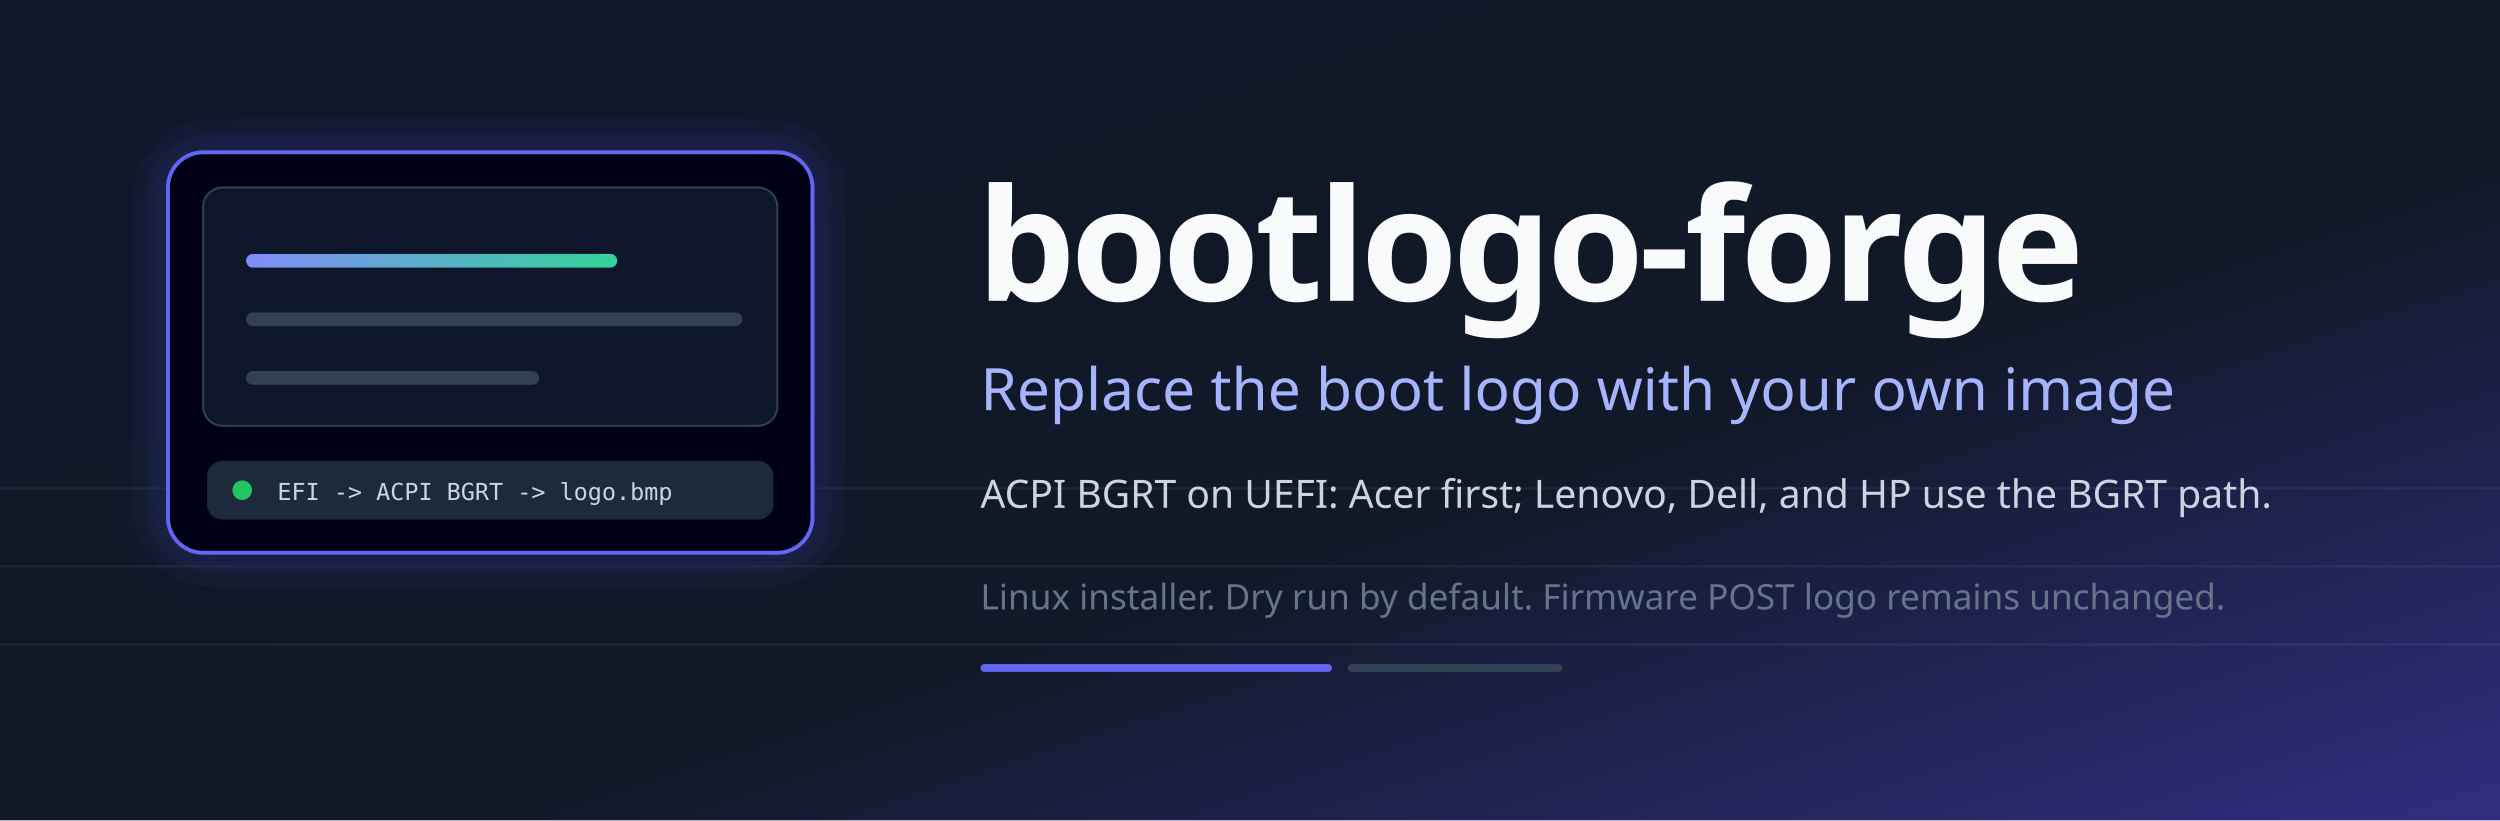
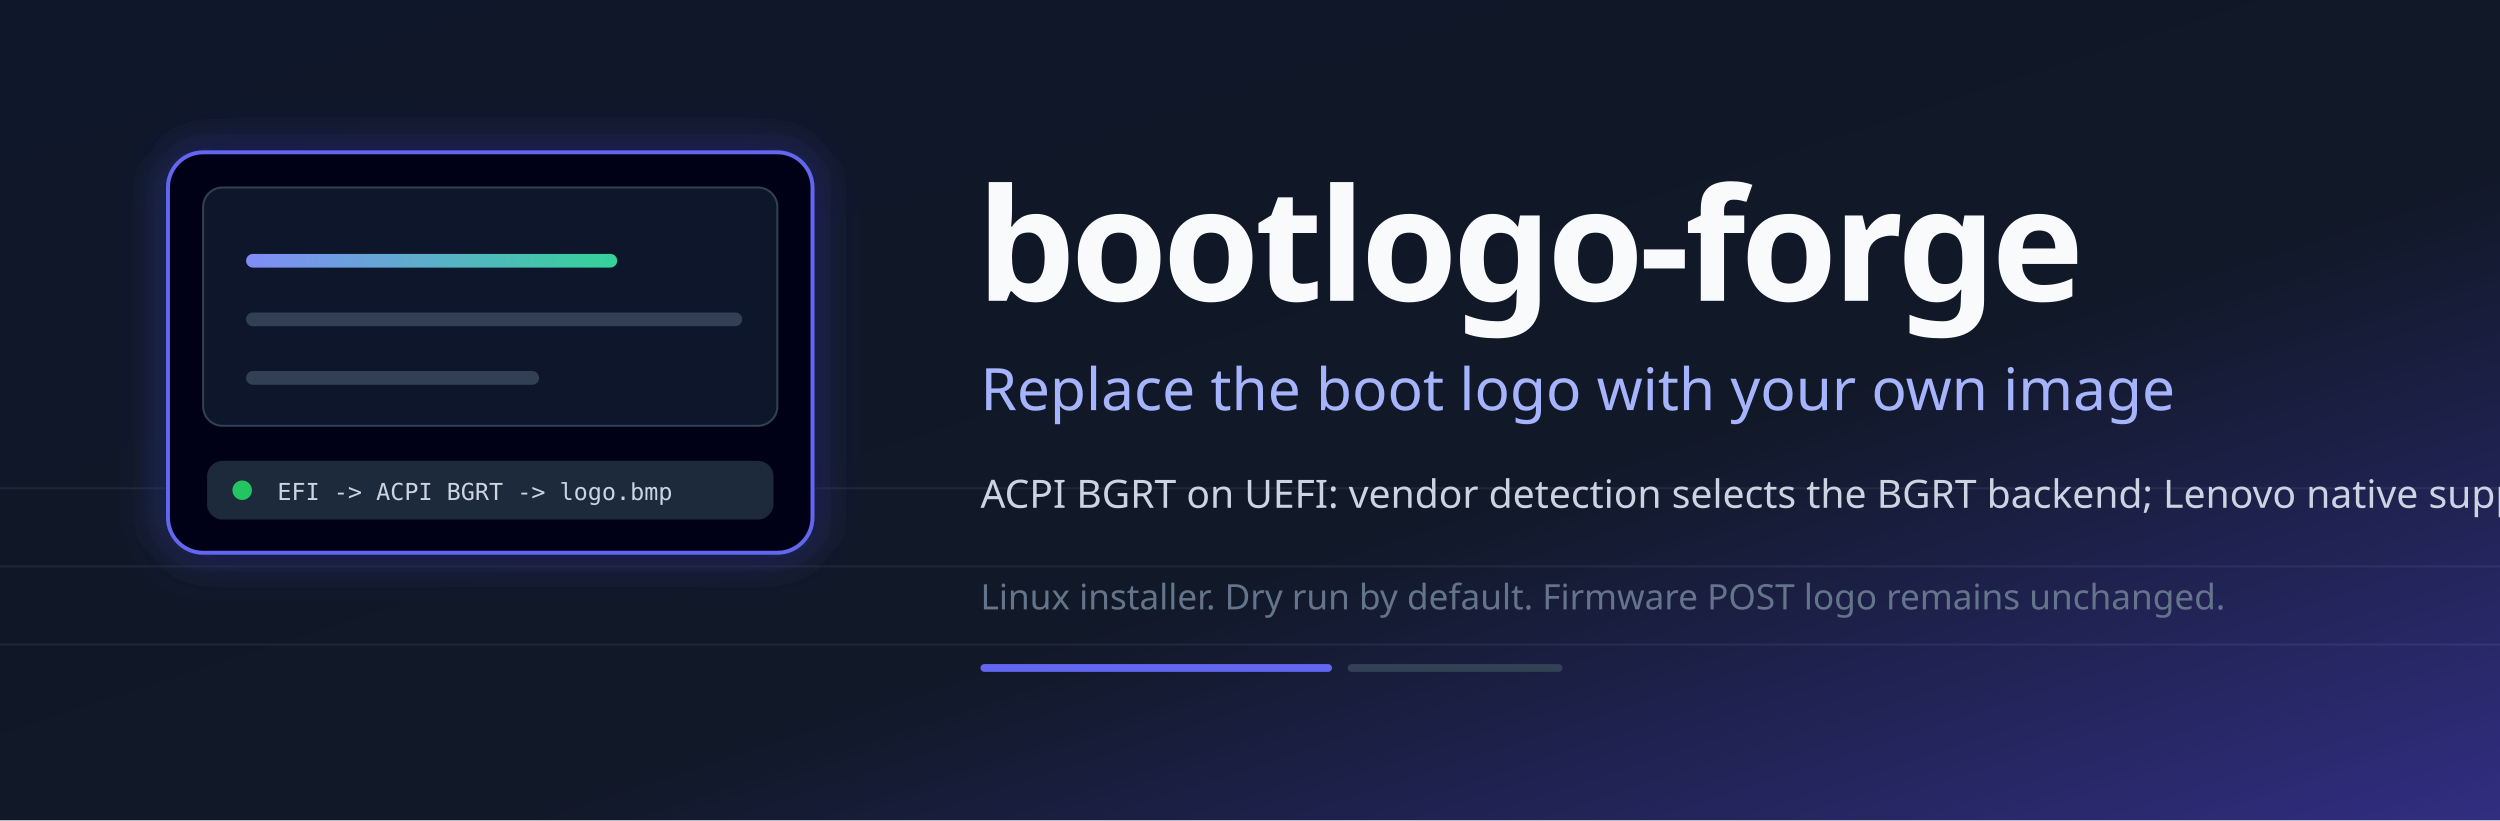
<svg xmlns="http://www.w3.org/2000/svg" width="1280" height="420" viewBox="0 0 1280 420" role="img" aria-label="bootlogo-forge">
  <defs>
    <linearGradient id="bg" x1="0" y1="0" x2="1" y2="1">
      <stop offset="0" stop-color="#0f172a" />
      <stop offset=".6" stop-color="#111827" />
      <stop offset="1" stop-color="#312e81" />
    </linearGradient>
    <linearGradient id="bar" x1="0" y1="0" x2="1" y2="0">
      <stop offset="0" stop-color="#818cf8" />
      <stop offset="1" stop-color="#34d399" />
    </linearGradient>
    <filter id="glow" x="-20%" y="-20%" width="140%" height="140%">
      <feGaussianBlur stdDeviation="10" result="b" />
      <feMerge>
        <feMergeNode in="b" />
        <feMergeNode in="SourceGraphic" />
      </feMerge>
    </filter>
  </defs>
  <rect width="1280" height="420" fill="url(#bg)" />
  <g opacity=".08" stroke="#cbd5e1">
    <path d="M0 330h1280M0 290h1280M0 250h1280" />
  </g>
  <g transform="translate(86,78)" filter="url(#glow)">
    <rect width="330" height="205" rx="18" fill="#020617" stroke="#6366f1" stroke-width="2" />
    <rect x="18" y="18" width="294" height="122" rx="10" fill="#0f172a" stroke="#334155" />
    <rect x="40" y="52" width="190" height="7" rx="3.5" fill="url(#bar)" />
    <rect x="40" y="82" width="254" height="7" rx="3.5" fill="#334155" />
    <rect x="40" y="112" width="150" height="7" rx="3.5" fill="#334155" />
    <rect x="20" y="158" width="290" height="30" rx="8" fill="#1e293b" />
    <circle cx="38" cy="173" r="5" fill="#22c55e" />
    <text x="56" y="178" fill="#cbd5e1" font-family="ui-monospace, monospace" font-size="12">EFI -&gt; ACPI BGRT -&gt; logo.bmp</text>
  </g>
  <text x="500" y="154" fill="#f8fafc" font-family="system-ui, sans-serif" font-size="80" font-weight="800" letter-spacing="-.03em">bootlogo-forge</text>
  <text x="502" y="210" fill="#a5b4fc" font-family="system-ui, sans-serif" font-size="30" font-weight="500">Replace the boot logo with your own image</text>
-   <text x="502" y="260" fill="#cbd5e1" font-family="system-ui, sans-serif" font-size="20">ACPI BGRT on UEFI: Acer first; Lenovo, Dell, and HP use the BGRT path.</text>
+   <text x="502" y="260" fill="#cbd5e1" font-family="system-ui, sans-serif" font-size="20">ACPI BGRT on UEFI: vendor detection selects the BGRT backend; Lenovo native support is opt-in.</text>
  <text x="502" y="312" fill="#64748b" font-family="system-ui, sans-serif" font-size="18">Linux installer. Dry run by default. Firmware POST logo remains unchanged.</text>
  <rect x="502" y="340" width="180" height="4" rx="2" fill="#6366f1" />
  <rect x="690" y="340" width="110" height="4" rx="2" fill="#334155" />
</svg>
